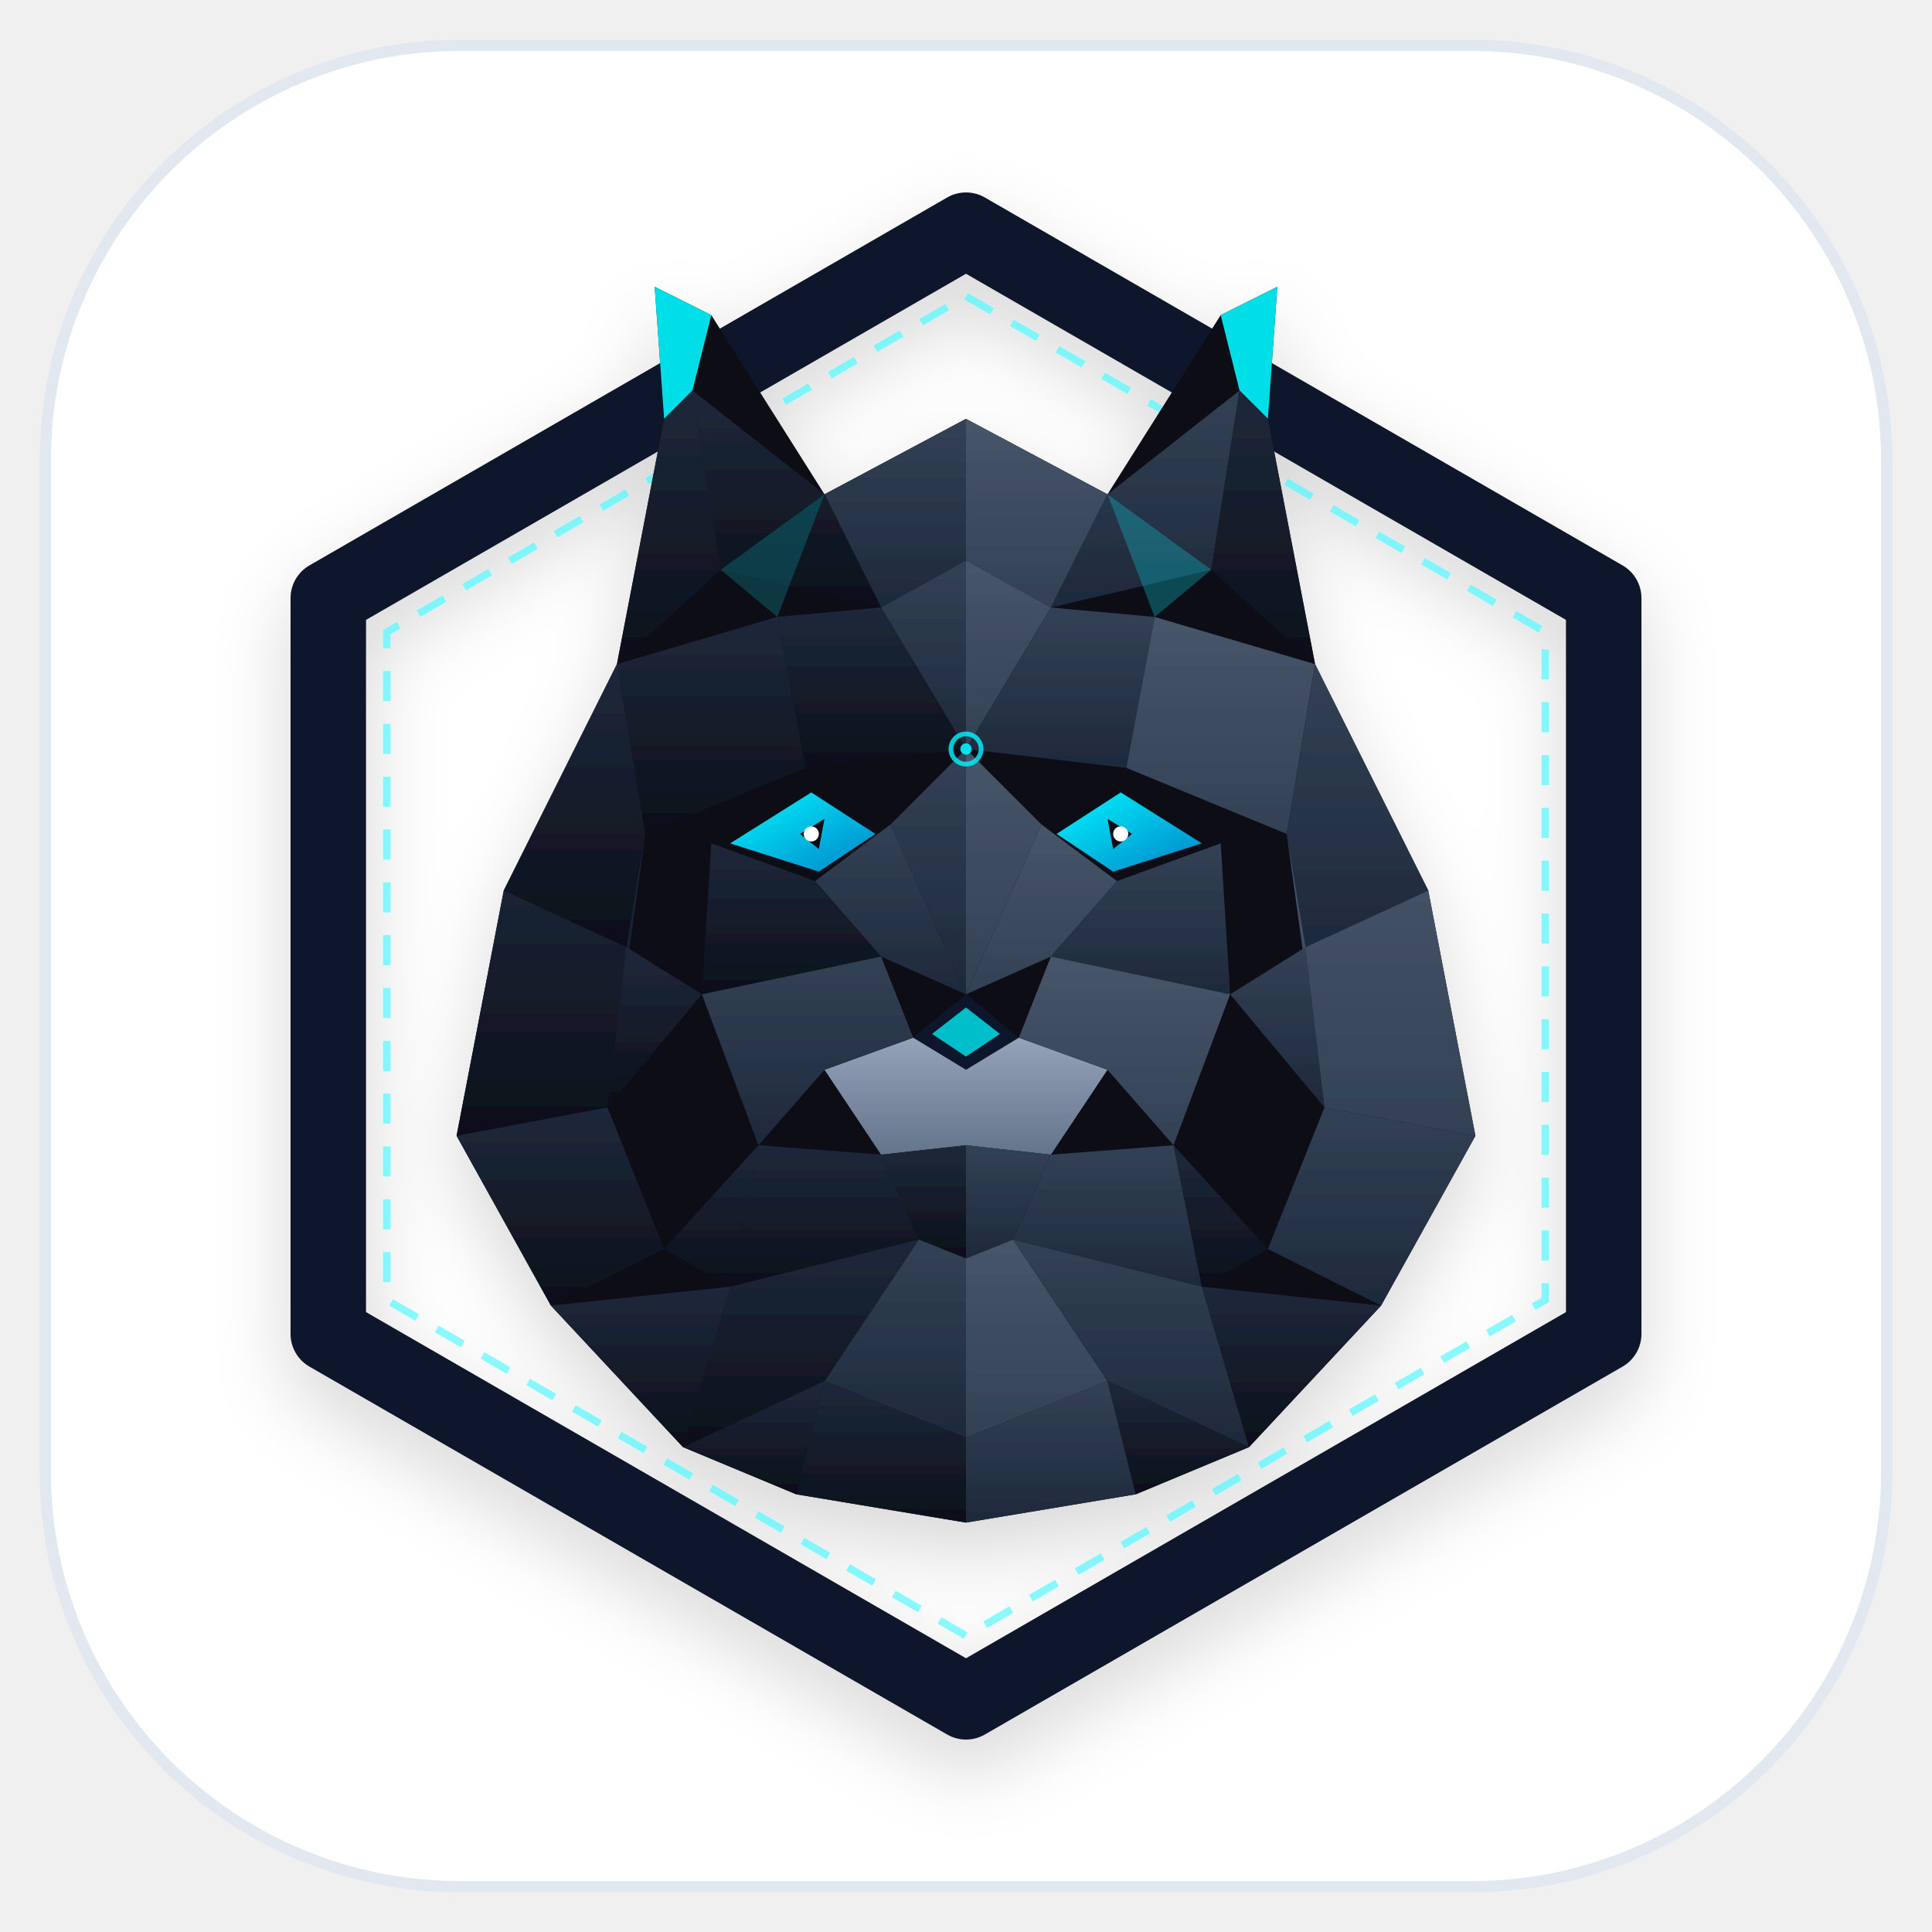
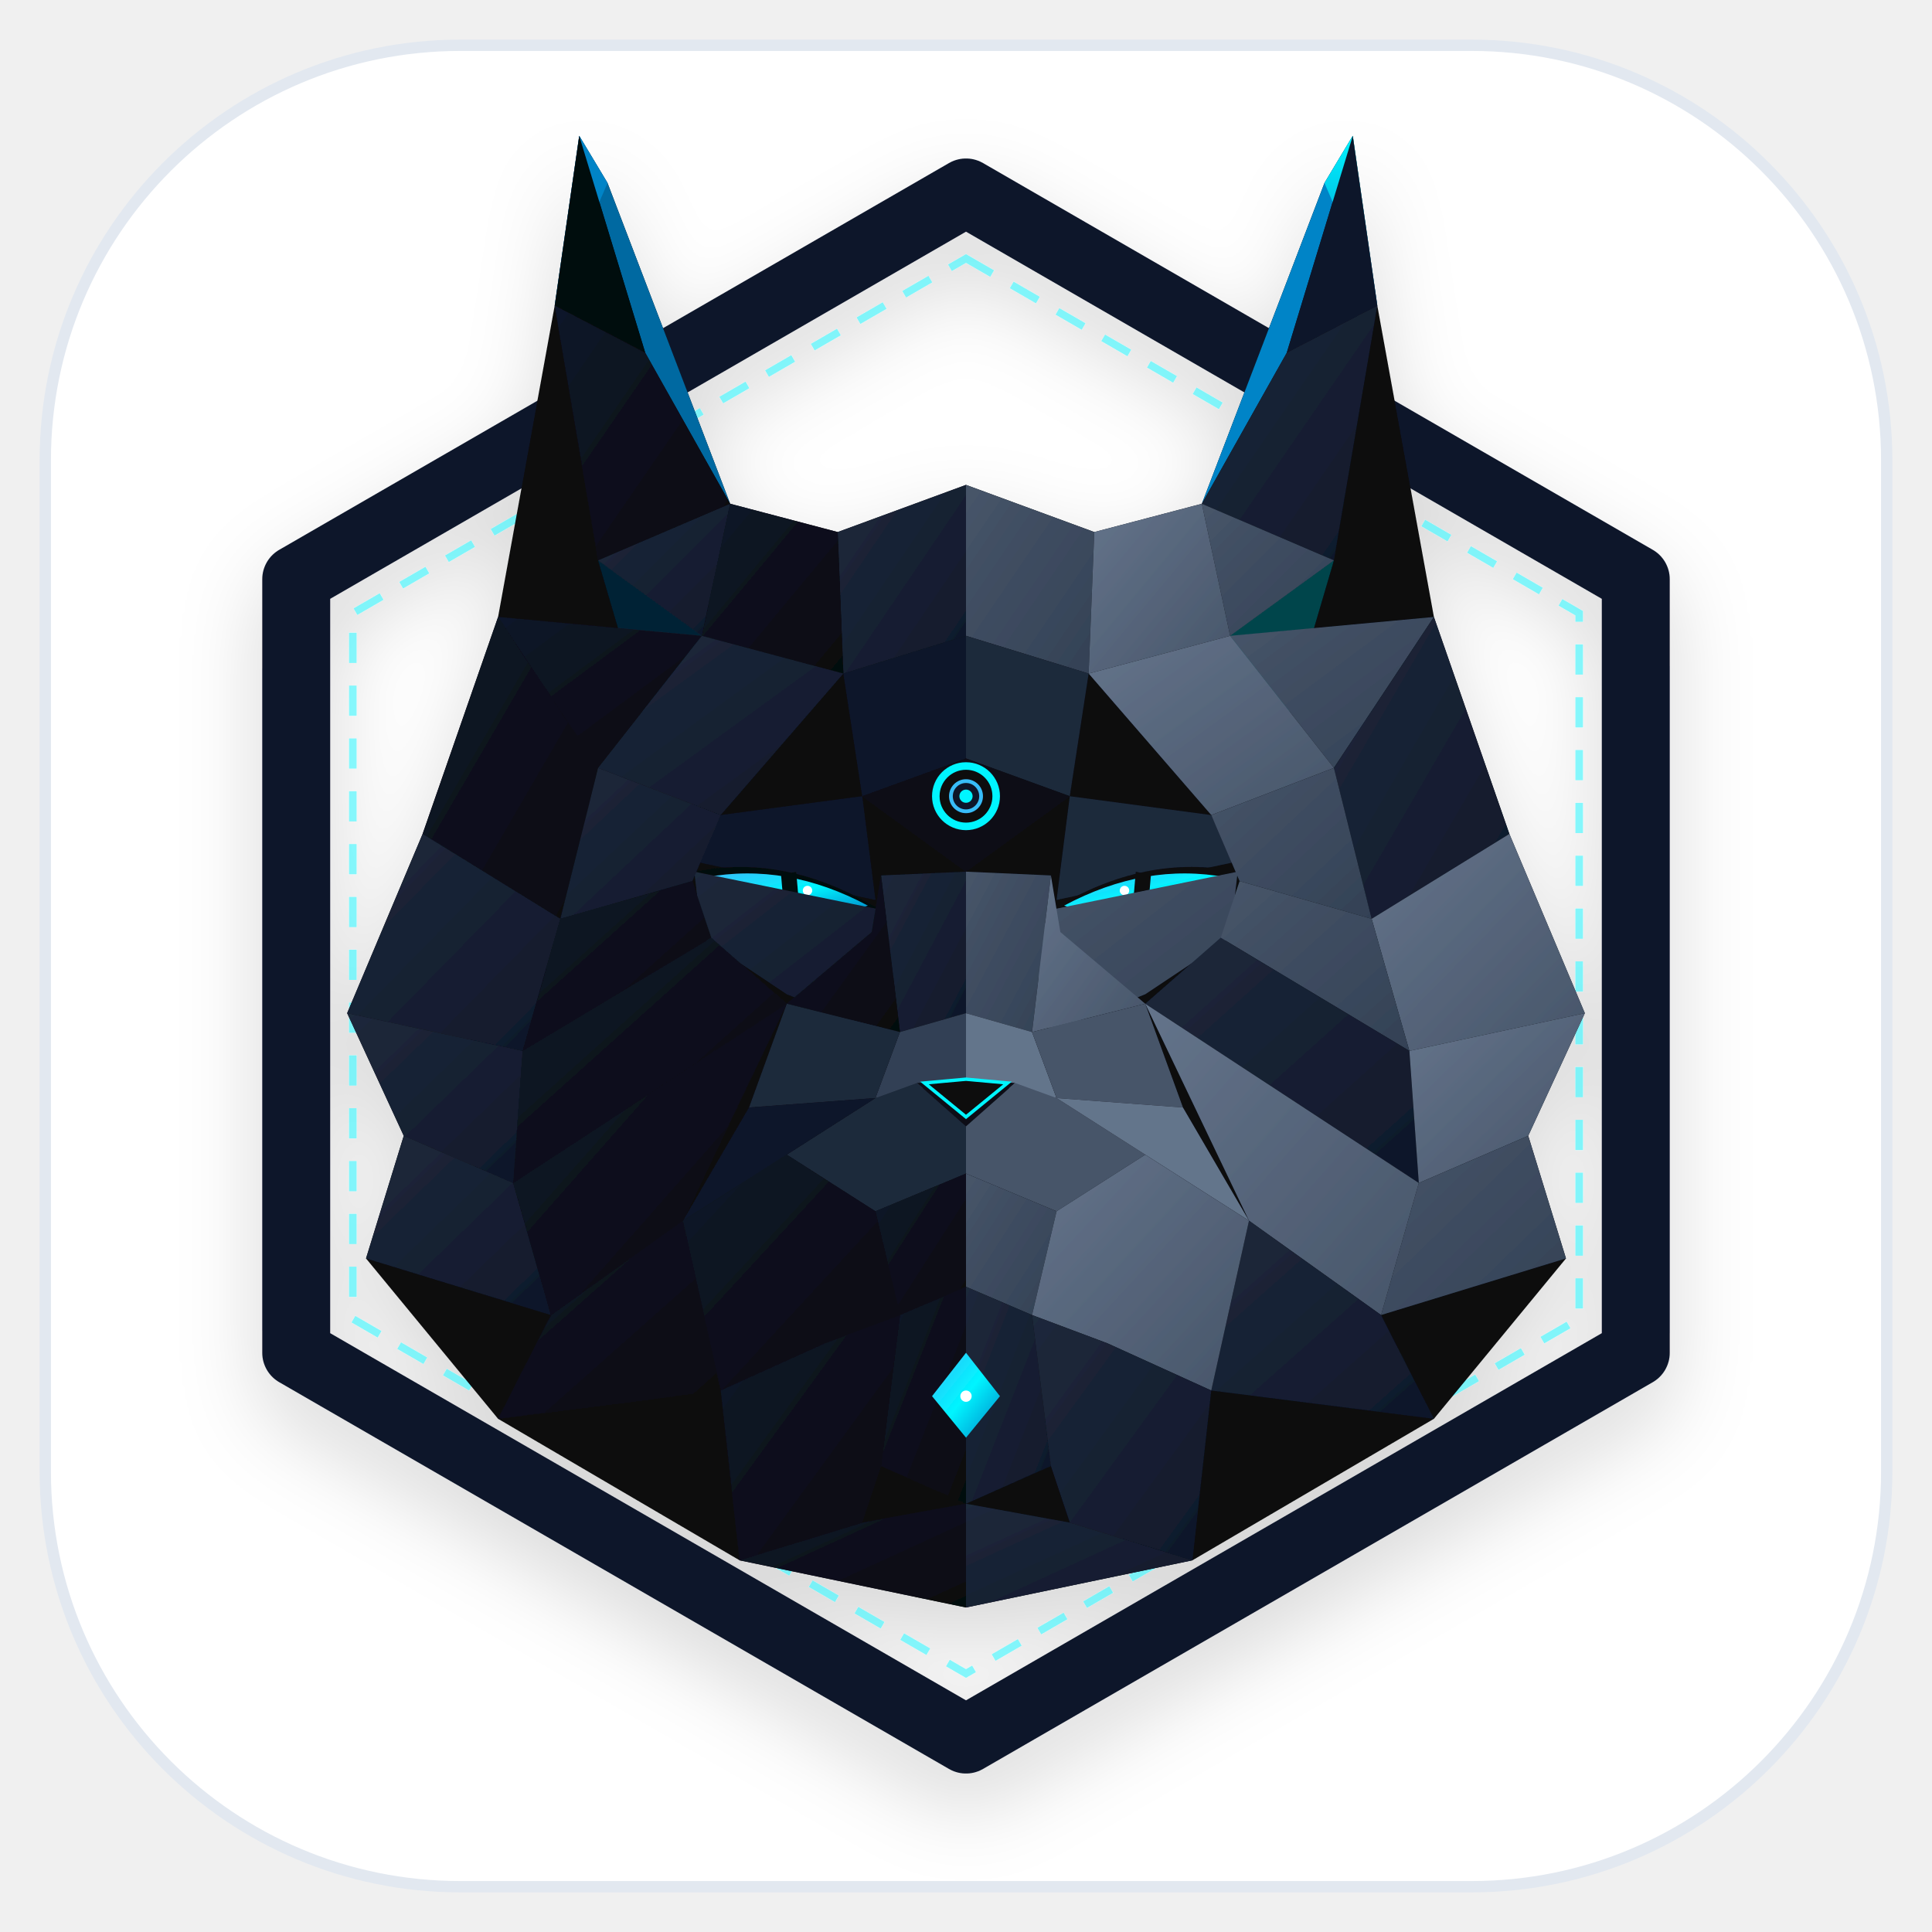
<svg xmlns="http://www.w3.org/2000/svg" viewBox="0 0 1024 1024" width="1024" height="1024">
  <defs>
    <clipPath id="squircle-clip">
      <rect x="24" y="24" width="976" height="976" rx="220" />
    </clipPath>
-     <linearGradient id="cyan-glow" x1="0%" y1="0%" x2="100%" y2="100%">
-       <stop offset="0%" stop-color="#00f5ff" />
+     <linearGradient id="cyan-iris" x1="0%" y1="0%" x2="100%" y2="100%">
+       <stop offset="0%" stop-color="#38bdf8" />
+       <stop offset="50%" stop-color="#00f5ff" />
      <stop offset="100%" stop-color="#0284c7" />
    </linearGradient>
-     <linearGradient id="slate-body-light" x1="0%" y1="0%" x2="0%" y2="100%">
+     <linearGradient id="tuft-glow" x1="0%" y1="100%" x2="0%" y2="0%">
+       <stop offset="0%" stop-color="#0284c7" />
+       <stop offset="100%" stop-color="#00f5ff" />
+     </linearGradient>
+     <linearGradient id="facet-lit" x1="0%" y1="0%" x2="100%" y2="100%">
      <stop offset="0%" stop-color="#475569" />
      <stop offset="100%" stop-color="#334155" />
    </linearGradient>
-     <linearGradient id="slate-body-mid" x1="0%" y1="0%" x2="0%" y2="100%">
-       <stop offset="0%" stop-color="#334155" />
-       <stop offset="100%" stop-color="#1e293b" />
+     <linearGradient id="facet-bright" x1="0%" y1="0%" x2="100%" y2="100%">
+       <stop offset="0%" stop-color="#64748b" />
+       <stop offset="100%" stop-color="#475569" />
    </linearGradient>
-     <linearGradient id="slate-body-dark" x1="0%" y1="0%" x2="0%" y2="100%">
+     <linearGradient id="facet-shadow" x1="0%" y1="0%" x2="100%" y2="100%">
      <stop offset="0%" stop-color="#1e293b" />
-       <stop offset="100%" stop-color="#0b0f19" />
+       <stop offset="100%" stop-color="#0f172a" />
    </linearGradient>
-     <linearGradient id="titanium-muzzle" x1="0%" y1="0%" x2="0%" y2="100%">
-       <stop offset="0%" stop-color="#94a3b8" />
-       <stop offset="100%" stop-color="#64748b" />
+     <linearGradient id="facet-deep" x1="0%" y1="0%" x2="100%" y2="100%">
+       <stop offset="0%" stop-color="#0f172a" />
+       <stop offset="100%" stop-color="#06090e" />
    </linearGradient>
-     <filter id="subtle-shadow" x="-10%" y="-10%" width="120%" height="120%">
-       <feDropShadow dx="0" dy="16" stdDeviation="20" flood-color="#000000" flood-opacity="0.16" />
+     <filter id="luxury-shadow" x="-15%" y="-15%" width="130%" height="130%">
+       <feDropShadow dx="0" dy="18" stdDeviation="22" flood-color="#000000" flood-opacity="0.16" />
    </filter>
  </defs>
  <rect x="24" y="24" width="976" height="976" rx="220" fill="#ffffff" stroke="#e2e8f0" stroke-width="6" />
  <g clip-path="url(#squircle-clip)">
-     <g transform="translate(512, 512)" filter="url(#subtle-shadow)">
-       <polygon points="         0,-390         338,-195         338,195         0,390         -338,195         -338,-195       " fill="none" stroke="#0f172a" stroke-width="40" stroke-linejoin="round" />
-       <polygon points="         0,-355         307,-177         307,177         0,355         -307,177         -307,-177       " fill="none" stroke="#00f5ff" stroke-width="4" opacity="0.45" stroke-dasharray="16, 12" />
-       <path d="         M 0 -290         L 75 -250         L 135 -345         L 165 -360         L 160 -290         L 185 -160         L 245 -40         L 270 90         L 220 180         L 150 255         L 90 280         L 0 295         L -90 280         L -150 255         L -220 180         L -270 90         L -245 -40         L -185 -160         L -160 -290         L -165 -360         L -135 -345         L -75 -250         Z       " fill="#0b0f19" />
-       <polygon points="135,-345 165,-360 160,-290 145,-305" fill="#00f5ff" opacity="0.9" />
-       <polygon points="-135,-345 -165,-360 -160,-290 -145,-305" fill="#00f5ff" opacity="0.9" />
-       <polygon points="0,-290 75,-250 45,-190 0,-215" fill="url(#slate-body-light)" />
-       <polygon points="0,-290 -75,-250 -45,-190 0,-215" fill="url(#slate-body-mid)" />
-       <polygon points="75,-250 145,-305 130,-210 45,-190" fill="url(#slate-body-mid)" />
-       <polygon points="-75,-250 -145,-305 -130,-210 -45,-190" fill="url(#slate-body-dark)" />
-       <polygon points="145,-305 160,-290 185,-160 130,-210" fill="url(#slate-body-dark)" />
-       <polygon points="-145,-305 -160,-290 -185,-160 -130,-210" fill="url(#slate-body-dark)" />
-       <polygon points="75,-250 130,-210 100,-185" fill="#00f5ff" opacity="0.25" />
-       <polygon points="-75,-250 -130,-210 -100,-185" fill="#00f5ff" opacity="0.18" />
-       <polygon points="0,-215 45,-190 0,-115" fill="url(#slate-body-light)" />
-       <polygon points="0,-215 -45,-190 0,-115" fill="url(#slate-body-mid)" />
-       <polygon points="45,-190 100,-185 85,-105 0,-115" fill="url(#slate-body-mid)" />
-       <polygon points="-45,-190 -100,-185 -85,-105 0,-115" fill="url(#slate-body-dark)" />
-       <polygon points="100,-185 185,-160 170,-70 85,-105" fill="url(#slate-body-light)" />
-       <polygon points="-100,-185 -185,-160 -170,-70 -85,-105" fill="url(#slate-body-dark)" />
-       <polygon points="185,-160 245,-40 180,-10 170,-70" fill="url(#slate-body-mid)" />
-       <polygon points="-185,-160 -245,-40 -180,-10 -170,-70" fill="url(#slate-body-dark)" />
-       <polygon points="0,-115 40,-75 0,15" fill="url(#slate-body-light)" />
-       <polygon points="0,-115 -40,-75 0,15" fill="url(#slate-body-mid)" />
-       <polygon points="-40,-75 -85,-105 -135,-65 -80,-45" fill="#0b0f19" />
-       <polygon points="-48,-70 -82,-92 -125,-65 -78,-50" fill="url(#cyan-glow)" />
-       <polygon points="-75,-78 -88,-70 -78,-62" fill="#0b0f19" />
-       <circle cx="-82" cy="-70" r="4" fill="#ffffff" />
-       <polygon points="40,-75 85,-105 135,-65 80,-45" fill="#0b0f19" />
-       <polygon points="48,-70 82,-92 125,-65 78,-50" fill="url(#cyan-glow)" />
-       <polygon points="75,-78 88,-70 78,-62" fill="#0b0f19" />
-       <circle cx="82" cy="-70" r="4" fill="#ffffff" />
-       <polygon points="40,-75 80,-45 45,-5 0,15" fill="url(#slate-body-light)" />
-       <polygon points="-40,-75 -80,-45 -45,-5 0,15" fill="url(#slate-body-mid)" />
-       <polygon points="80,-45 135,-65 140,15 45,-5" fill="url(#slate-body-mid)" />
-       <polygon points="-80,-45 -135,-65 -140,15 -45,-5" fill="url(#slate-body-dark)" />
-       <polygon points="170,-70 180,-10 245,-40 270,90 190,75" fill="url(#slate-body-light)" />
-       <polygon points="-170,-70 -180,-10 -245,-40 -270,90 -190,75" fill="url(#slate-body-dark)" />
-       <polygon points="180,-10 140,15 190,75" fill="url(#slate-body-mid)" />
-       <polygon points="-180,-10 -140,15 -190,75" fill="url(#slate-body-dark)" />
-       <polygon points="190,75 270,90 220,180 160,150" fill="url(#slate-body-mid)" />
-       <polygon points="-190,75 -270,90 -220,180 -160,150" fill="url(#slate-body-dark)" />
-       <polygon points="0,15 28,38 0,55 -28,38" fill="#0f172a" />
-       <polygon points="0,22 18,36 0,48 -18,36" fill="#00f5ff" opacity="0.75" />
-       <polygon points="0,55 28,38 75,55 45,100 0,95" fill="url(#titanium-muzzle)" />
-       <polygon points="0,55 -28,38 -75,55 -45,100 0,95" fill="url(#titanium-muzzle)" />
-       <polygon points="28,38 45,-5 140,15 110,95 75,55" fill="url(#slate-body-light)" />
-       <polygon points="-28,38 -45,-5 -140,15 -110,95 -75,55" fill="url(#slate-body-mid)" />
-       <polygon points="0,95 45,100 25,145 0,155" fill="url(#slate-body-mid)" />
-       <polygon points="0,95 -45,100 -25,145 0,155" fill="url(#slate-body-dark)" />
-       <polygon points="45,100 110,95 125,170 25,145" fill="url(#slate-body-mid)" />
-       <polygon points="-45,100 -110,95 -125,170 -25,145" fill="url(#slate-body-dark)" />
-       <polygon points="110,95 160,150 125,170" fill="url(#slate-body-dark)" />
-       <polygon points="-110,95 -160,150 -125,170" fill="url(#slate-body-dark)" />
-       <polygon points="0,155 25,145 75,220 0,250" fill="url(#slate-body-light)" />
-       <polygon points="0,155 -25,145 -75,220 0,250" fill="url(#slate-body-mid)" />
-       <polygon points="25,145 125,170 150,255 75,220" fill="url(#slate-body-mid)" />
-       <polygon points="-25,145 -125,170 -150,255 -75,220" fill="url(#slate-body-dark)" />
-       <polygon points="125,170 220,180 150,255" fill="url(#slate-body-dark)" />
-       <polygon points="-125,170 -220,180 -150,255" fill="url(#slate-body-dark)" />
-       <polygon points="0,250 75,220 90,280 0,295" fill="url(#slate-body-mid)" />
-       <polygon points="0,250 -75,220 -90,280 0,295" fill="url(#slate-body-dark)" />
-       <polygon points="75,220 150,255 90,280" fill="url(#slate-body-dark)" />
-       <polygon points="-75,220 -150,255 -90,280" fill="url(#slate-body-dark)" />
-       <circle cx="0" cy="-115" r="8" fill="none" stroke="#00f5ff" stroke-width="2.5" opacity="0.8" />
-       <circle cx="0" cy="-115" r="3" fill="#00f5ff" opacity="0.9" />
+     <g transform="translate(512, 512)" filter="url(#luxury-shadow)">
+       <polygon points="         0,-410         355,-205         355,205         0,410         -355,205         -355,-205       " fill="none" stroke="#0f172a" stroke-width="36" stroke-linejoin="round" />
+       <polygon points="         0,-375         325,-187         325,187         0,375         -325,187         -325,-187       " fill="none" stroke="#00f5ff" stroke-width="4" opacity="0.45" stroke-dasharray="16, 12" />
+       <path d="         M 0,-255         L 68,-230         L 125,-245         L 190,-415         L 205,-440         L 218,-350         L 248,-185         L 288,-70         L 328,25         L 298,90         L 318,155         L 248,240         L 120,315         L 0,340         L -120,315         L -248,240         L -318,155         L -298,90         L -328,25         L -288,-70         L -248,-185         L -218,-350         L -205,-440         L -190,-415         L -125,-245         L -68,-230         Z       " fill="#070a10" />
+       <polygon points="125,-245 190,-415 205,-440 170,-325" fill="#0284c7" />
+       <polygon points="190,-415 205,-440 218,-350" fill="url(#tuft-glow)" />
+       <polygon points="170,-325 205,-440 218,-350" fill="#0f172a" />
+       <polygon points="-125,-245 -190,-415 -205,-440 -170,-325" fill="#0369a1" />
+       <polygon points="-190,-415 -205,-440 -218,-350" fill="#0284c7" />
+       <polygon points="-170,-325 -205,-440 -218,-350" fill="#06090e" />
+       <polygon points="125,-245 170,-325 218,-350 195,-215" fill="url(#facet-shadow)" />
+       <polygon points="125,-245 195,-215 140,-175" fill="url(#facet-lit)" />
+       <polygon points="140,-175 195,-215 170,-130" fill="#00f5ff" opacity="0.25" />
+       <polygon points="-125,-245 -170,-325 -218,-350 -195,-215" fill="url(#facet-deep)" />
+       <polygon points="-125,-245 -195,-215 -140,-175" fill="url(#facet-shadow)" />
+       <polygon points="-140,-175 -195,-215 -170,-130" fill="#0284c7" opacity="0.2" />
+       <polygon points="0,-255 68,-230 65,-155 0,-175" fill="url(#facet-lit)" />
+       <polygon points="0,-255 -68,-230 -65,-155 0,-175" fill="url(#facet-shadow)" />
+       <polygon points="68,-230 125,-245 140,-175 65,-155" fill="url(#facet-bright)" />
+       <polygon points="-68,-230 -125,-245 -140,-175 -65,-155" fill="url(#facet-deep)" />
+       <polygon points="0,-175 65,-155 55,-90 0,-110" fill="#1e293b" />
+       <polygon points="0,-175 -65,-155 -55,-90 0,-110" fill="#0f172a" />
+       <polygon points="0,-110 55,-90 0,-50 -55,-90" fill="#0b0f19" />
+       <circle cx="0" cy="-90" r="16" fill="#070a10" stroke="#00f5ff" stroke-width="4" />
+       <circle cx="0" cy="-90" r="8" fill="#0f172a" stroke="#38bdf8" stroke-width="2" />
+       <circle cx="0" cy="-90" r="3.5" fill="#00f5ff" />
+       <polygon points="140,-175 248,-185 195,-105" fill="url(#facet-lit)" />
+       <polygon points="65,-155 140,-175 195,-105 130,-80" fill="url(#facet-bright)" />
+       <polygon points="-140,-175 -248,-185 -195,-105" fill="url(#facet-deep)" />
+       <polygon points="-65,-155 -140,-175 -195,-105 -130,-80" fill="url(#facet-shadow)" />
+       <polygon points="55,-90 130,-80 142,-55 48,-35" fill="#1e293b" />
+       <polygon points="-55,-90 -130,-80 -142,-55 -48,-35" fill="#0f172a" />
+       <path d="         M 46,-30         Q 95,-60 144,-50         Q 95,-12 46,-30         Z       " fill="#070a10" />
+       <path d="         M 52,-32         Q 95,-55 138,-47         Q 95,-18 52,-32         Z       " fill="url(#cyan-iris)" />
+       <polygon points="90,-50 98,-48 96,-25 88,-27" fill="#070a10" />
+       <circle cx="84" cy="-40" r="2.5" fill="#ffffff" />
+       <path d="         M -46,-30         Q -95,-60 -144,-50         Q -95,-12 -46,-30         Z       " fill="#06090e" />
+       <path d="         M -52,-32         Q -95,-55 -138,-47         Q -95,-18 -52,-32         Z       " fill="url(#cyan-iris)" />
+       <polygon points="-90,-50 -98,-48 -96,-25 -88,-27" fill="#06090e" />
+       <circle cx="-84" cy="-40" r="2.5" fill="#ffffff" />
+       <polygon points="46,-30 144,-50 140,-15 95,15 45,35 35,-10" fill="url(#facet-lit)" />
+       <polygon points="-46,-30 -144,-50 -140,-15 -95,15 -45,35 -35,-10" fill="url(#facet-shadow)" />
+       <polygon points="0,-50 45,-48 35,35 0,25" fill="url(#facet-lit)" />
+       <polygon points="0,-50 -45,-48 -35,35 0,25" fill="url(#facet-shadow)" />
+       <polygon points="45,-48 50,-18 95,20 35,35" fill="url(#facet-bright)" />
+       <polygon points="-45,-48 -50,-18 -95,20 -35,35" fill="url(#facet-deep)" />
+       <polygon points="0,25 35,35 48,70 0,60" fill="#64748b" />
+       <polygon points="0,25 -35,35 -48,70 0,60" fill="#334155" />
+       <polygon points="35,35 95,20 115,75 48,70" fill="#475569" />
+       <polygon points="-35,35 -95,20 -115,75 -48,70" fill="#1e293b" />
+       <polygon points="0,60 26,62 0,85 -26,62" fill="#0b0f19" />
+       <polygon points="0,60 22,62 0,80 -22,62" fill="#070a10" stroke="#00f5ff" stroke-width="1.8" />
+       <polygon points="0,85 26,62 48,70 95,100 48,130 0,110" fill="#475569" />
+       <polygon points="0,85 -26,62 -48,70 -95,100 -48,130 0,110" fill="#1e293b" />
+       <polygon points="48,70 115,75 150,135 95,100" fill="#64748b" />
+       <polygon points="-48,70 -115,75 -150,135 -95,100" fill="#0f172a" />
+       <polygon points="195,-105 248,-185 288,-70 215,-25" fill="url(#facet-shadow)" />
+       <polygon points="130,-80 195,-105 215,-25 145,-45" fill="url(#facet-lit)" />
+       <polygon points="215,-25 288,-70 328,25 235,45" fill="url(#facet-bright)" />
+       <polygon points="145,-45 215,-25 235,45 135,-15" fill="url(#facet-lit)" />
+       <polygon points="135,-15 235,45 240,115 95,20" fill="url(#facet-shadow)" />
+       <polygon points="235,45 328,25 298,90 240,115" fill="url(#facet-bright)" />
+       <polygon points="240,115 298,90 318,155 220,185" fill="url(#facet-lit)" />
+       <polygon points="95,20 240,115 220,185 150,135" fill="url(#facet-bright)" />
+       <polygon points="150,135 220,185 248,240 130,225" fill="url(#facet-shadow)" />
+       <polygon points="-195,-105 -248,-185 -288,-70 -215,-25" fill="url(#facet-deep)" />
+       <polygon points="-130,-80 -195,-105 -215,-25 -145,-45" fill="url(#facet-shadow)" />
+       <polygon points="-215,-25 -288,-70 -328,25 -235,45" fill="url(#facet-shadow)" />
+       <polygon points="-145,-45 -215,-25 -235,45 -135,-15" fill="url(#facet-deep)" />
+       <polygon points="-135,-15 -235,45 -240,115 -95,20" fill="url(#facet-deep)" />
+       <polygon points="-235,45 -328,25 -298,90 -240,115" fill="url(#facet-shadow)" />
+       <polygon points="-240,115 -298,90 -318,155 -220,185" fill="url(#facet-shadow)" />
+       <polygon points="-95,20 -240,115 -220,185 -150,135" fill="url(#facet-deep)" />
+       <polygon points="-150,135 -220,185 -248,240 -130,225" fill="url(#facet-deep)" />
+       <polygon points="0,110 48,130 35,185 0,170" fill="url(#facet-lit)" />
+       <polygon points="0,110 -48,130 -35,185 0,170" fill="url(#facet-deep)" />
+       <polygon points="48,130 95,100 150,135 130,225 75,200 35,185" fill="url(#facet-bright)" />
+       <polygon points="-48,130 -95,100 -150,135 -130,225 -75,200 -35,185" fill="url(#facet-deep)" />
+       <polygon points="0,170 35,185 45,265 0,285" fill="url(#facet-shadow)" />
+       <polygon points="0,170 -35,185 -45,265 0,285" fill="url(#facet-deep)" />
+       <polygon points="35,185 75,200 130,225 120,315 55,295 45,265" fill="url(#facet-shadow)" />
+       <polygon points="-35,185 -75,200 -130,225 -120,315 -55,295 -45,265" fill="url(#facet-deep)" />
+       <polygon points="0,285 55,295 120,315 0,340" fill="url(#facet-shadow)" />
+       <polygon points="0,285 -55,295 -120,315 0,340" fill="url(#facet-deep)" />
+       <polygon points="0,205 18,228 0,250 -18,228" fill="url(#cyan-iris)" />
+       <circle cx="0" cy="228" r="3" fill="#ffffff" />
    </g>
  </g>
</svg>
